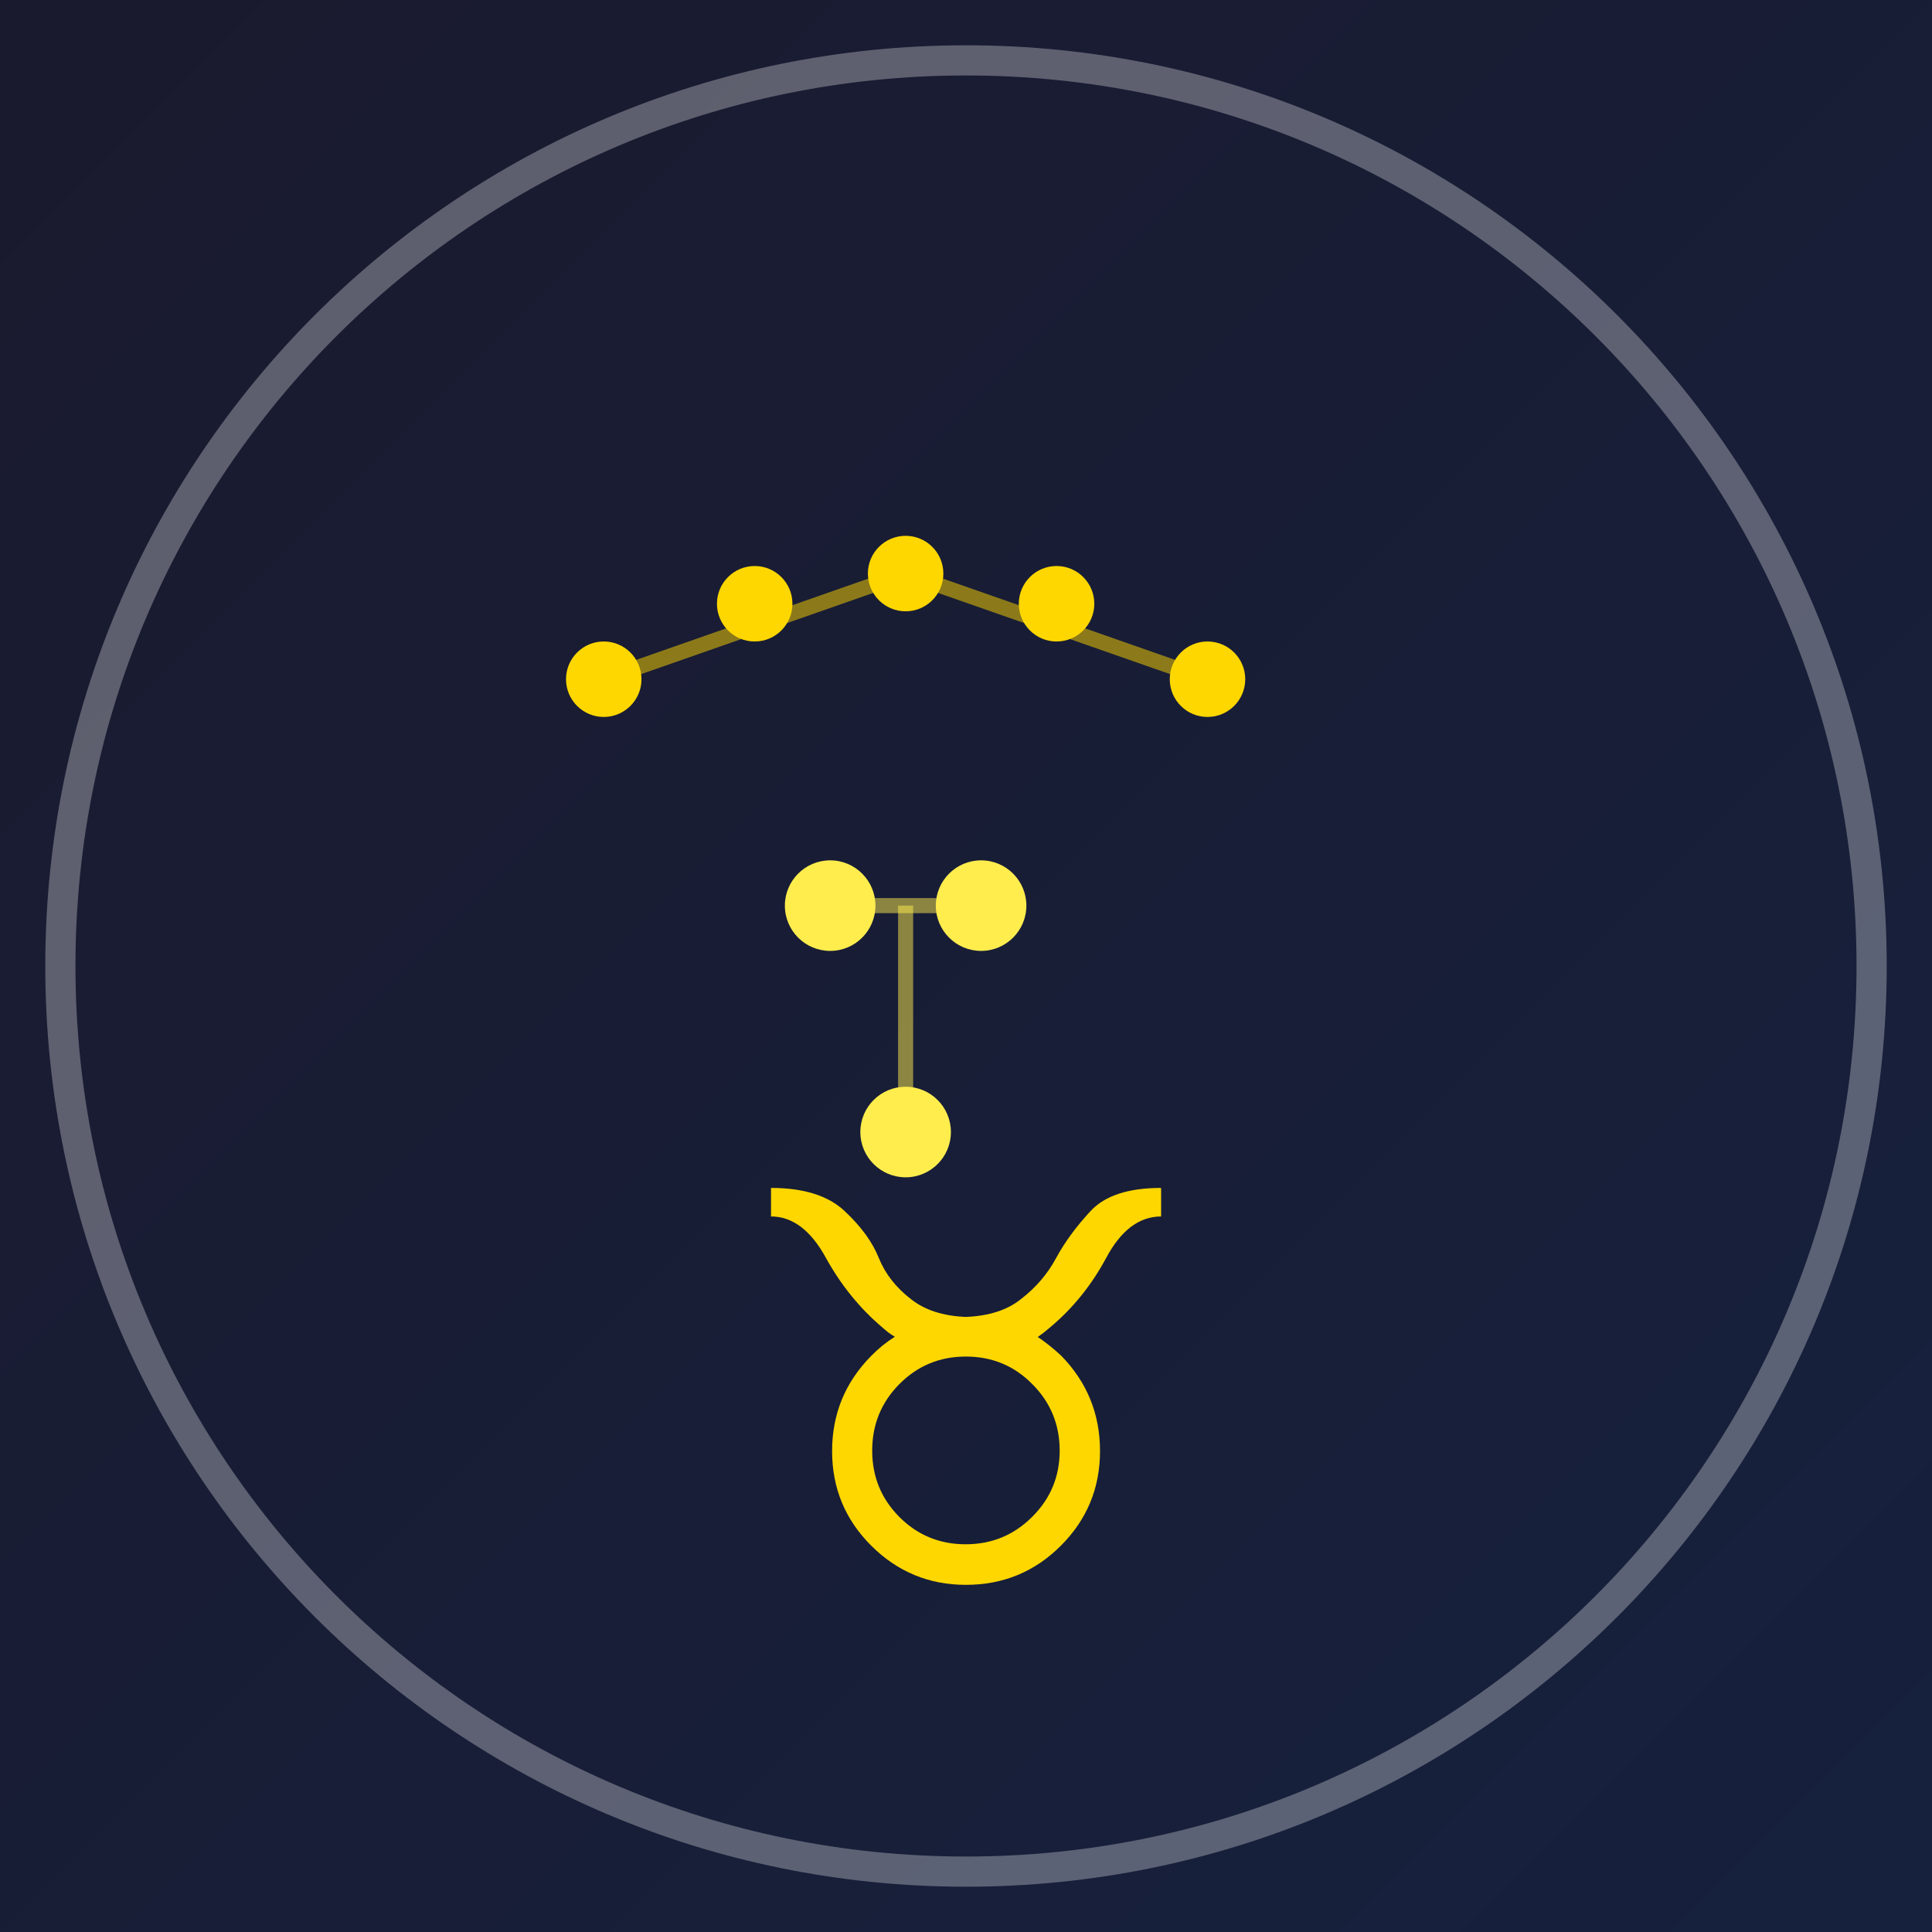
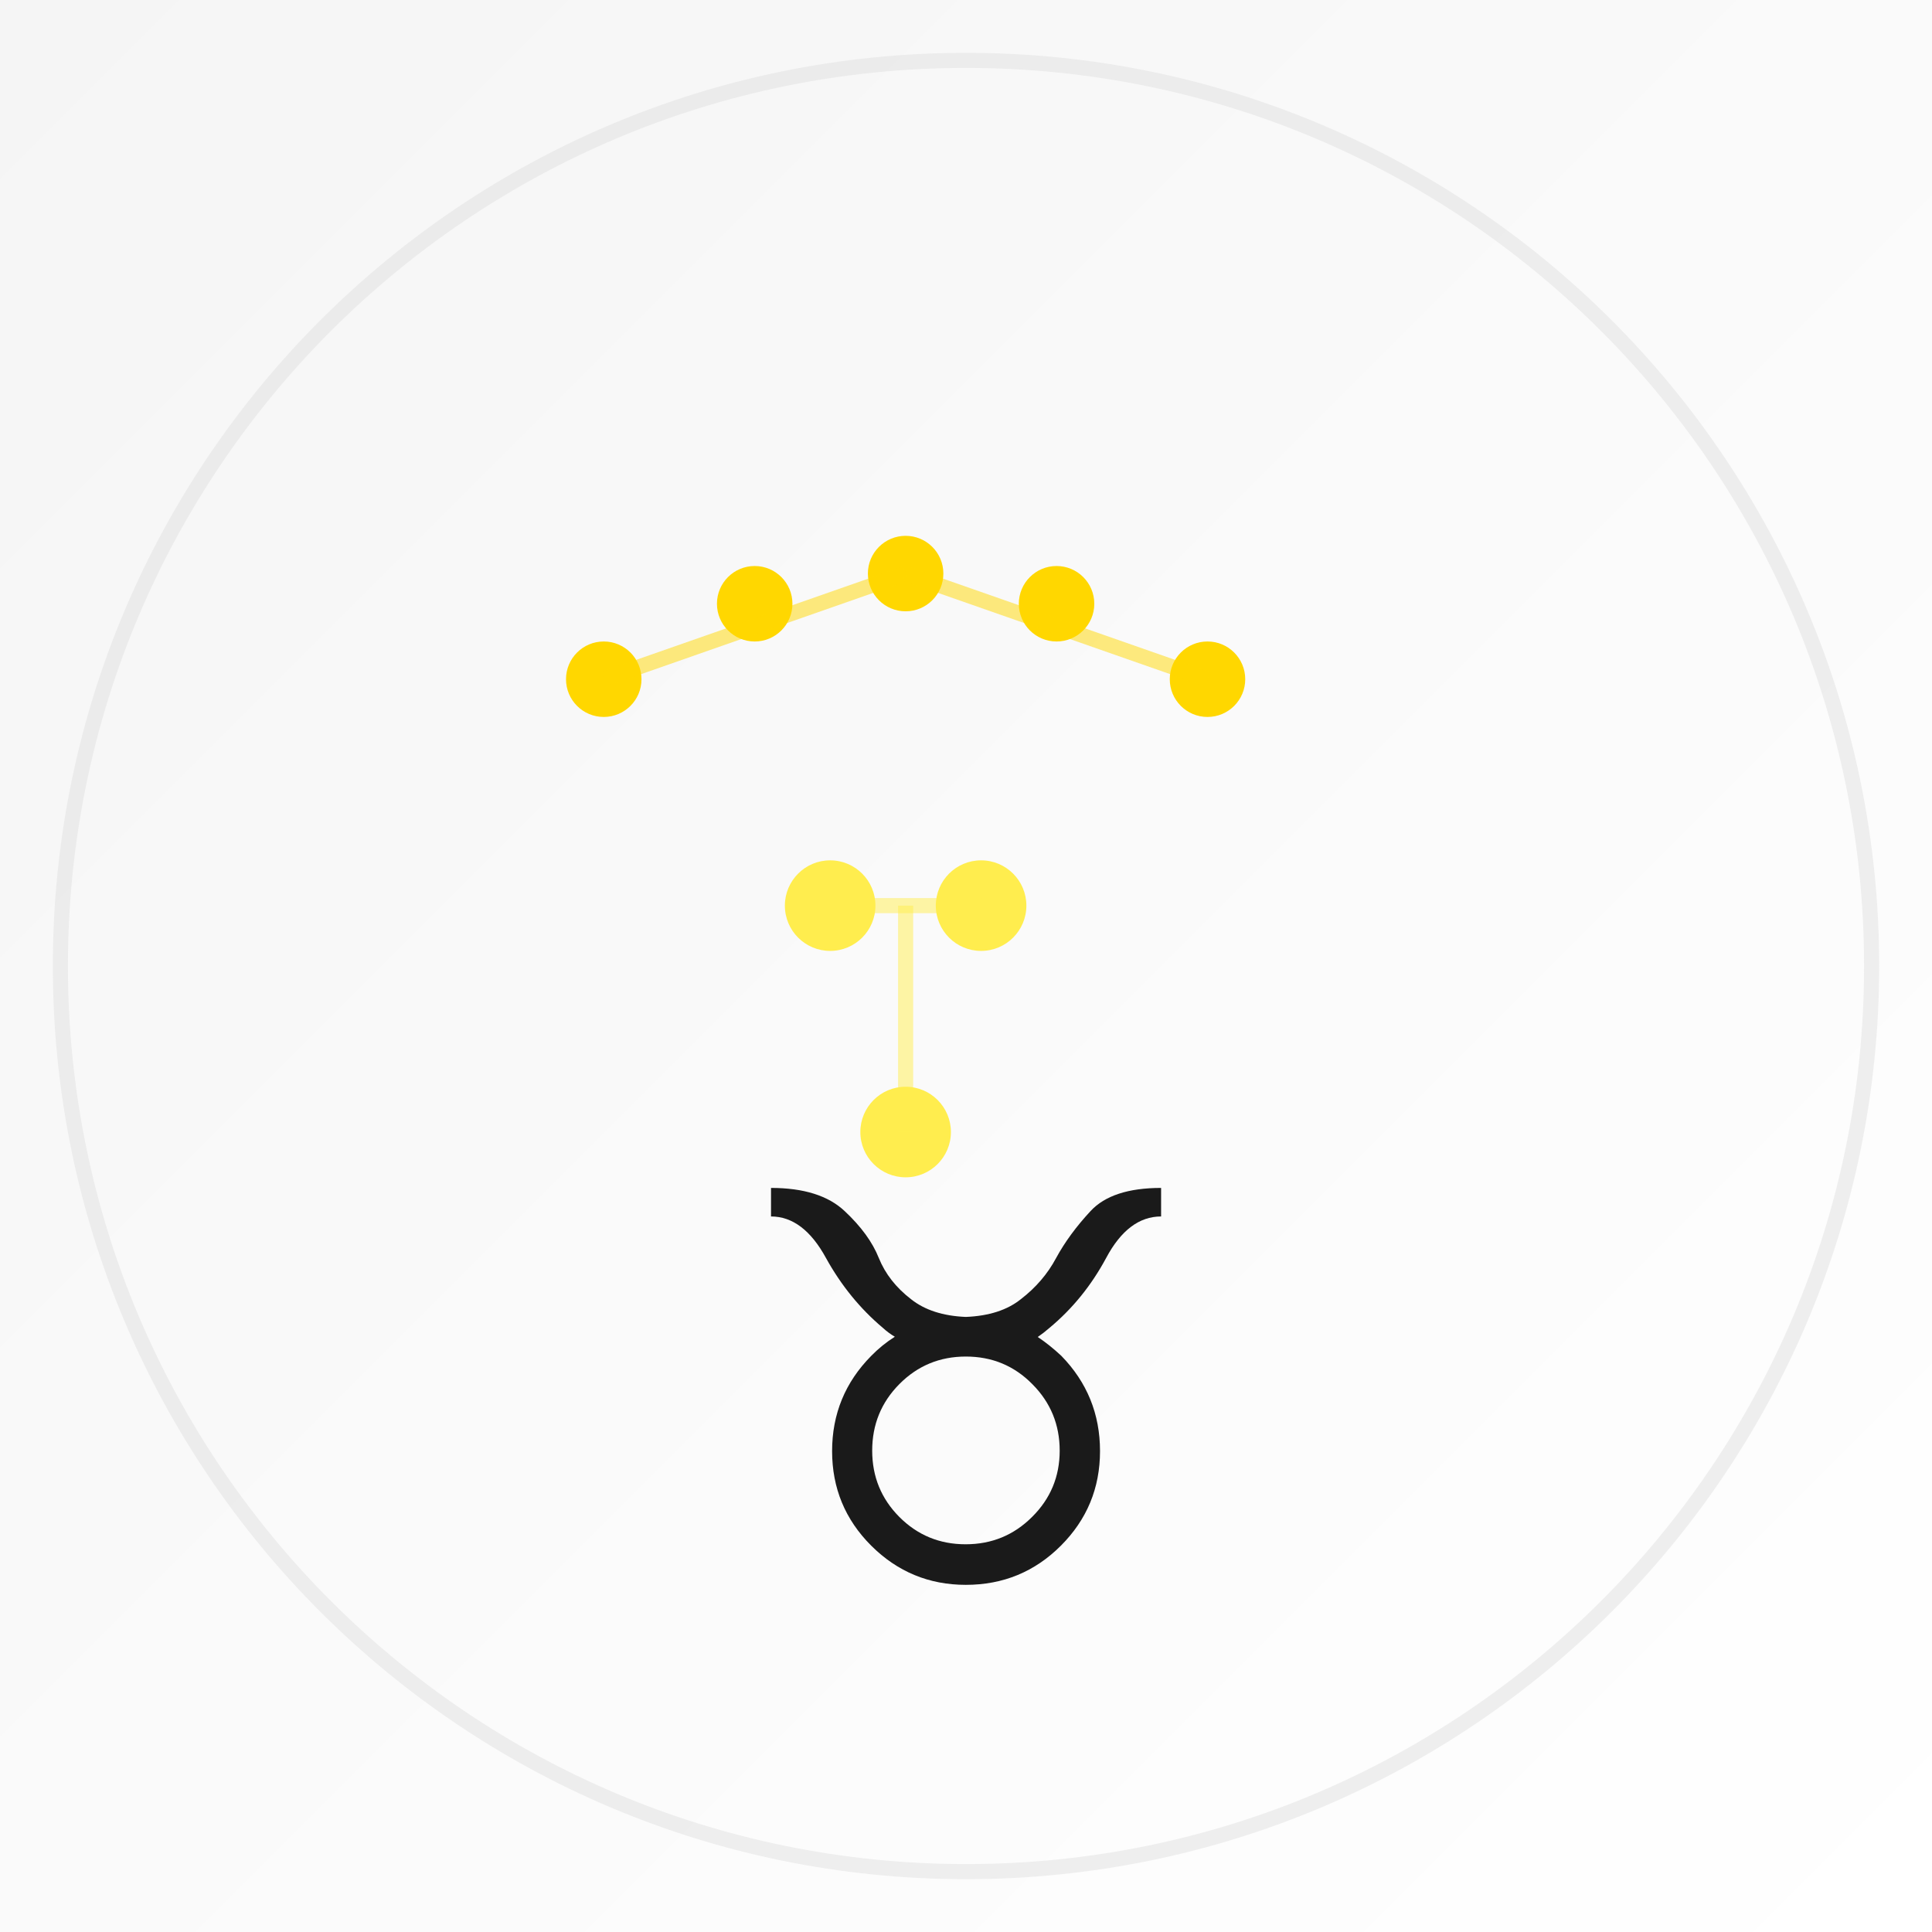
<svg xmlns="http://www.w3.org/2000/svg" width="128" height="128" viewBox="0 0 128 128">
  <defs>
    <linearGradient id="bgGrad" x1="0%" y1="0%" x2="100%" y2="100%">
-       <stop offset="0%" style="stop-color:#1a1a2e;stop-opacity:1" />
-       <stop offset="100%" style="stop-color:#16213e;stop-opacity:1" />
+       <stop offset="0%" style="stop-color:#f5f5f5;stop-opacity:1" />
+       <stop offset="100%" style="stop-color:#ffffff;stop-opacity:1" />
    </linearGradient>
  </defs>
  <rect width="128" height="128" fill="url(#bgGrad)" />
-   <circle cx="64" cy="64" r="60" fill="none" stroke="#ffffff" stroke-width="2" opacity="0.3" />
+   <circle cx="64" cy="64" r="60" fill="none" stroke="#e0e0e0" stroke-width="1" opacity="0.5" />
  <circle cx="40" cy="45" r="2.5" fill="#ffd700" />
  <circle cx="50" cy="40" r="2.5" fill="#ffd700" />
  <circle cx="60" cy="38" r="2.5" fill="#ffd700" />
  <circle cx="70" cy="40" r="2.5" fill="#ffd700" />
  <circle cx="80" cy="45" r="2.5" fill="#ffd700" />
  <circle cx="55" cy="60" r="3" fill="#ffed4e" />
  <circle cx="65" cy="60" r="3" fill="#ffed4e" />
  <circle cx="60" cy="75" r="3" fill="#ffed4e" />
  <line x1="40" y1="45" x2="60" y2="38" stroke="#ffd700" stroke-width="1" opacity="0.5" />
  <line x1="80" y1="45" x2="60" y2="38" stroke="#ffd700" stroke-width="1" opacity="0.5" />
  <line x1="55" y1="60" x2="65" y2="60" stroke="#ffed4e" stroke-width="1" opacity="0.5" />
  <line x1="60" y1="60" x2="60" y2="75" stroke="#ffed4e" stroke-width="1" opacity="0.5" />
-   <text x="64" y="105" font-size="36" font-weight="bold" text-anchor="middle" fill="#ffd700">♉</text>
+   <text x="64" y="105" font-size="36" font-weight="bold" text-anchor="middle" fill="#1a1a1a">♉</text>
</svg>
